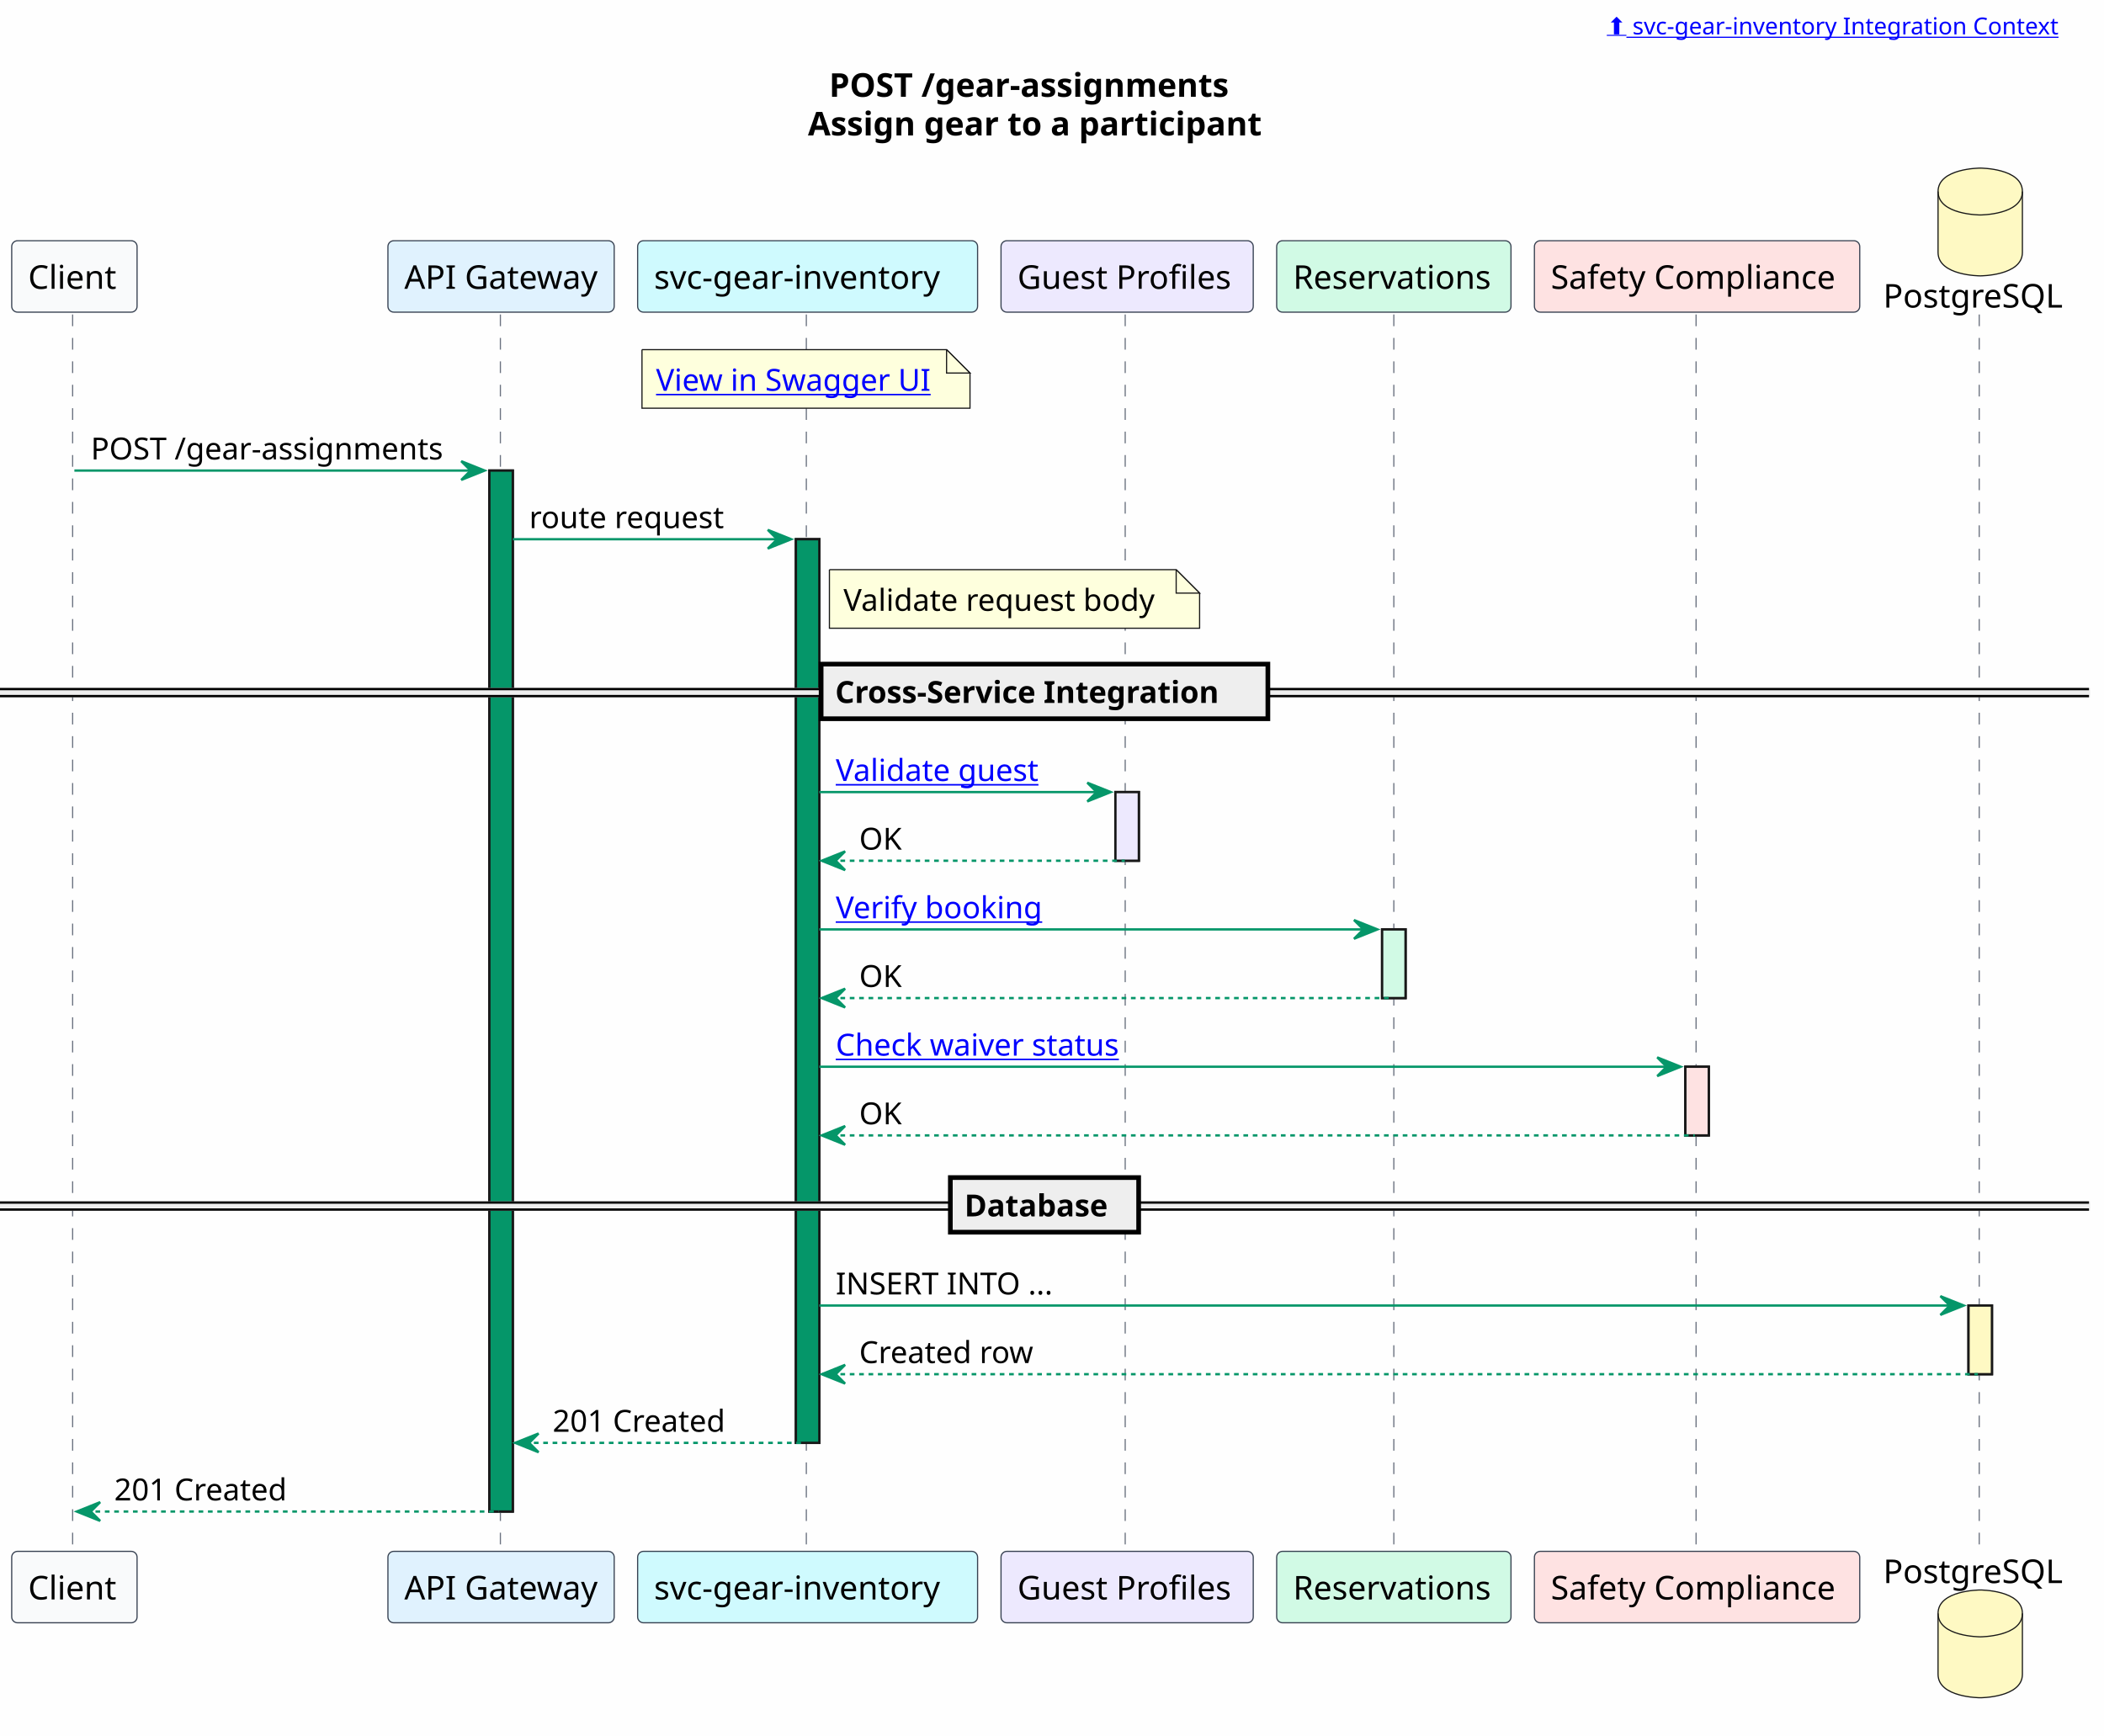
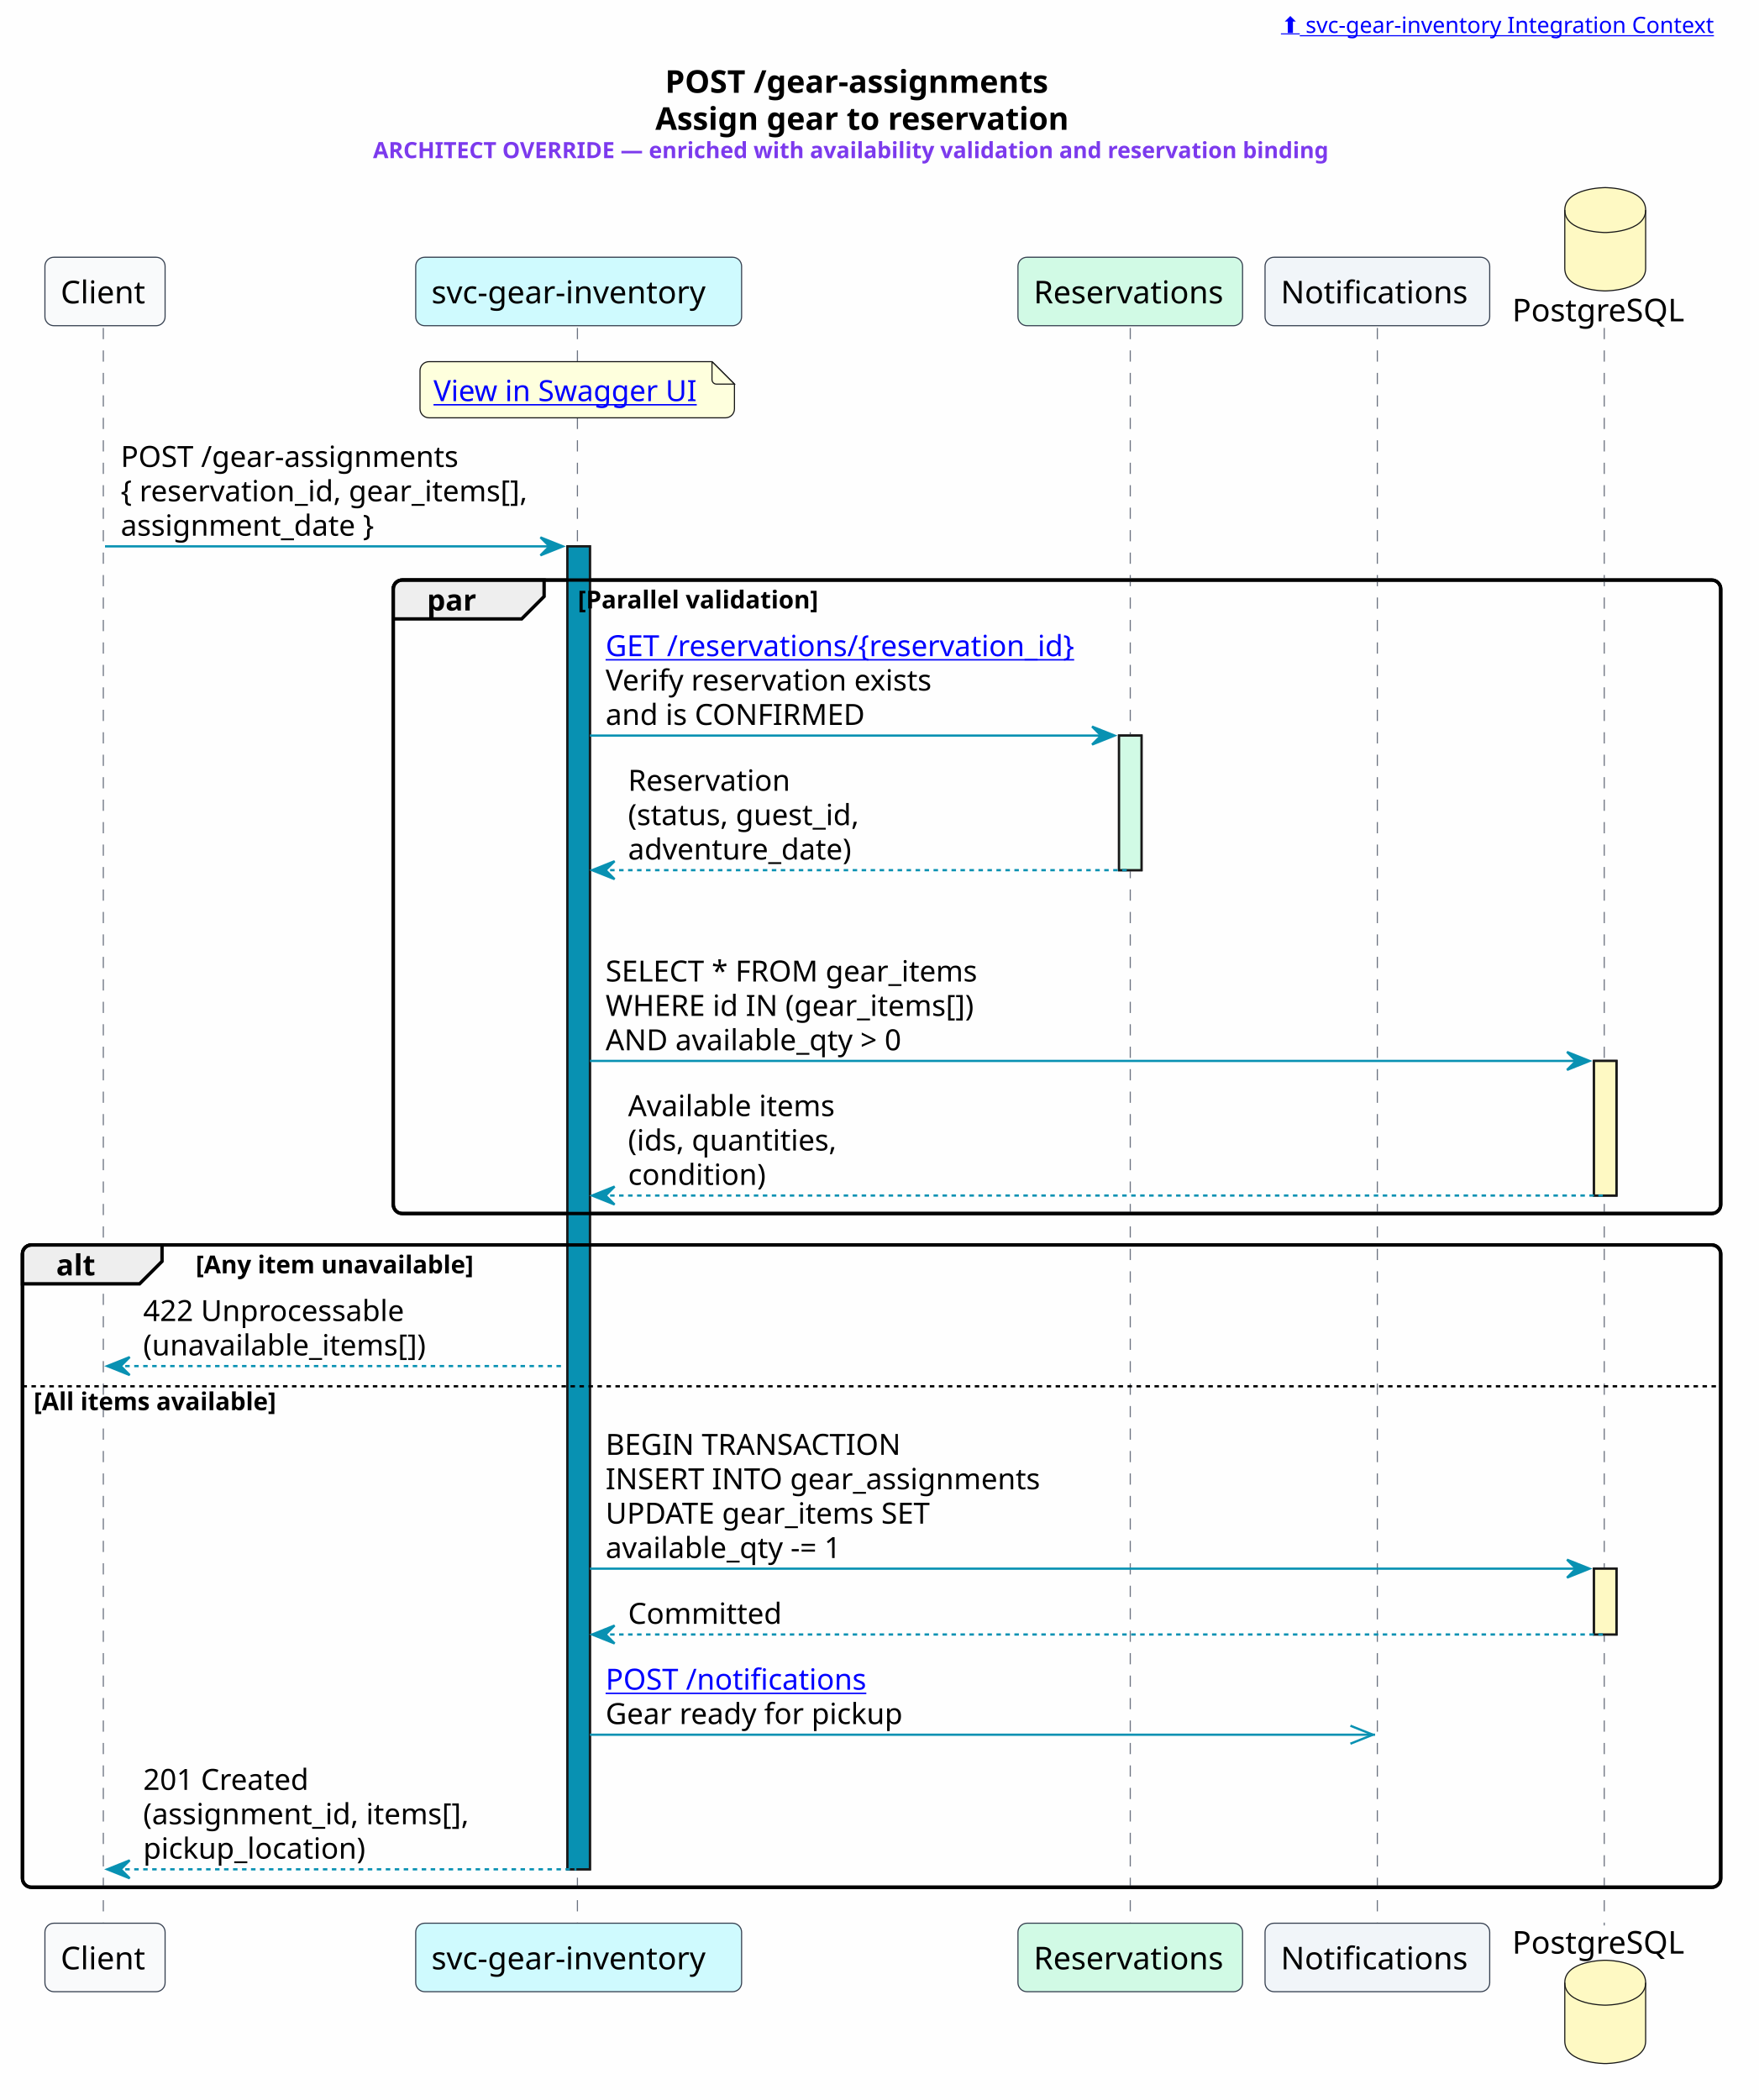
- <svg xmlns="http://www.w3.org/2000/svg" xmlns:xlink="http://www.w3.org/1999/xlink" contentStyleType="text/css" data-diagram-type="SEQUENCE" height="741px" preserveAspectRatio="none" style="width:898px;height:741px;background:#FEFEFE;" version="1.1" viewBox="0 0 898 741" width="898px" zoomAndPan="magnify">
+ <svg xmlns="http://www.w3.org/2000/svg" xmlns:xlink="http://www.w3.org/1999/xlink" contentStyleType="text/css" data-diagram-type="SEQUENCE" height="935px" preserveAspectRatio="none" style="width:783px;height:935px;background:#FEFEFE;" version="1.1" viewBox="0 0 783 935" width="783px" zoomAndPan="magnify">
  <defs />
  <g>
-     <rect fill="#FEFEFE" height="741" style="stroke:none;stroke-width:1;" width="898" x="0" y="0" />
-     <text fill="#000000" font-family="'Segoe UI'" font-size="14" font-weight="bold" lengthAdjust="spacing" textLength="182.882" x="353.858" y="41.312">POST /gear-assignments</text>
-     <text fill="#000000" font-family="'Segoe UI'" font-size="14" font-weight="bold" lengthAdjust="spacing" textLength="200.935" x="344.831" y="57.801">Assign gear to a participant</text>
-     <g>
-       <rect fill="#059669" height="444.348" style="stroke:#181818;stroke-width:1;" width="10" x="208.86" y="200.863" />
-     </g>
-     <g>
-       <rect fill="#059669" height="385.727" style="stroke:#181818;stroke-width:1;" width="10" x="339.695" y="230.174" />
-     </g>
-     <g>
-       <rect fill="#EDE9FE" height="29.311" style="stroke:#181818;stroke-width:1;" width="10" x="476.068" y="338.106" />
-     </g>
-     <g>
-       <rect fill="#D1FAE5" height="29.311" style="stroke:#181818;stroke-width:1;" width="10" x="589.895" y="396.727" />
-     </g>
-     <g>
-       <rect fill="#FEE2E2" height="29.311" style="stroke:#181818;stroke-width:1;" width="10" x="719.323" y="455.348" />
-     </g>
-     <g>
-       <rect fill="#FEF9C3" height="29.311" style="stroke:#181818;stroke-width:1;" width="10" x="840.173" y="557.279" />
-     </g>
+     <rect fill="#FEFEFE" height="935" style="stroke:none;stroke-width:1;" width="783" x="0" y="0" />
+     <text fill="#000000" font-family="'Segoe UI'" font-size="14" font-weight="bold" lengthAdjust="spacing" textLength="182.882" x="296.114" y="41.312">POST /gear-assignments</text>
+     <text fill="#000000" font-family="'Segoe UI'" font-size="14" font-weight="bold" lengthAdjust="spacing" textLength="191.564" x="291.773" y="57.801">Assign gear to reservation</text>
+     <text fill="#7C3AED" font-family="'Segoe UI'" font-size="10" font-weight="bold" lengthAdjust="spacing" textLength="442.983" x="166.063" y="70.422">ARCHITECT OVERRIDE — enriched with availability validation and reservation binding</text>
+     <g>
+       <rect fill="#0891B2" height="589.029" style="stroke:#181818;stroke-width:1;" width="10" x="252.634" y="243.262" />
+     </g>
+     <g>
+       <rect fill="#D1FAE5" height="59.932" style="stroke:#181818;stroke-width:1;" width="10" x="498.228" y="327.504" />
+     </g>
+     <g>
+       <rect fill="#FEF9C3" height="59.932" style="stroke:#181818;stroke-width:1;" width="10" x="709.685" y="472.367" />
+     </g>
+     <g>
+       <rect fill="#FEF9C3" height="29.311" style="stroke:#181818;stroke-width:1;" width="10" x="709.685" y="698.428" />
+     </g>
+     <rect fill="none" height="282.037" rx="4" ry="4" style="stroke:#000000;stroke-width:1.5;" width="591.023" x="175.087" y="258.262" />
+     <rect fill="none" height="285.992" rx="4" ry="4" style="stroke:#000000;stroke-width:1.5;" width="756.11" x="10" y="554.299" />
    <g class="participant-lifeline" data-entity-uid="part1" data-qualified-name="Client" id="part1-lifeline">
      <g>
-         <rect fill="#000000" fill-opacity="0" height="528.969" width="8" x="27.752" y="134.242" />
-         <line style="stroke:#6B7280;stroke-width:0.5;stroke-dasharray:5,5;" x1="31" x2="31" y1="134.242" y2="663.211" />
-       </g>
-     </g>
-     <g class="participant-lifeline" data-entity-uid="part2" data-qualified-name="GW" id="part2-lifeline">
-       <g>
-         <rect fill="#000000" fill-opacity="0" height="528.969" width="8" x="209.86" y="134.242" />
-         <line style="stroke:#6B7280;stroke-width:0.5;stroke-dasharray:5,5;" x1="213.571" x2="213.571" y1="134.242" y2="663.211" />
-       </g>
-     </g>
-     <g class="participant-lifeline" data-entity-uid="part3" data-qualified-name="Svc" id="part3-lifeline">
-       <g>
-         <rect fill="#000000" fill-opacity="0" height="528.969" width="8" x="340.695" y="134.242" />
-         <line style="stroke:#6B7280;stroke-width:0.5;stroke-dasharray:5,5;" x1="344.149" x2="344.149" y1="134.242" y2="663.211" />
-       </g>
-     </g>
-     <g class="participant-lifeline" data-entity-uid="part4" data-qualified-name="GP" id="part4-lifeline">
-       <g>
-         <rect fill="#000000" fill-opacity="0" height="528.969" width="8" x="477.068" y="134.242" />
-         <line style="stroke:#6B7280;stroke-width:0.5;stroke-dasharray:5,5;" x1="480.242" x2="480.242" y1="134.242" y2="663.211" />
-       </g>
-     </g>
-     <g class="participant-lifeline" data-entity-uid="part5" data-qualified-name="Res" id="part5-lifeline">
-       <g>
-         <rect fill="#000000" fill-opacity="0" height="528.969" width="8" x="590.895" y="134.242" />
-         <line style="stroke:#6B7280;stroke-width:0.5;stroke-dasharray:5,5;" x1="594.894" x2="594.894" y1="134.242" y2="663.211" />
-       </g>
-     </g>
-     <g class="participant-lifeline" data-entity-uid="part6" data-qualified-name="Safety" id="part6-lifeline">
-       <g>
-         <rect fill="#000000" fill-opacity="0" height="528.969" width="8" x="720.323" y="134.242" />
-         <line style="stroke:#6B7280;stroke-width:0.5;stroke-dasharray:5,5;" x1="723.897" x2="723.897" y1="134.242" y2="663.211" />
-       </g>
-     </g>
-     <g class="participant-lifeline" data-entity-uid="part7" data-qualified-name="DB" id="part7-lifeline">
-       <g>
-         <rect fill="#000000" fill-opacity="0" height="528.969" width="8" x="841.173" y="134.242" />
-         <line style="stroke:#6B7280;stroke-width:0.5;stroke-dasharray:5,5;" x1="844.749" x2="844.749" y1="134.242" y2="663.211" />
+         <rect fill="#000000" fill-opacity="0" height="711.271" width="8" x="42.752" y="146.019" />
+         <line style="stroke:#6B7280;stroke-width:0.5;stroke-dasharray:5,5;" x1="46" x2="46" y1="146.019" y2="857.291" />
+       </g>
+     </g>
+     <g class="participant-lifeline" data-entity-uid="part2" data-qualified-name="Svc" id="part2-lifeline">
+       <g>
+         <rect fill="#000000" fill-opacity="0" height="711.271" width="8" x="253.634" y="146.019" />
+         <line style="stroke:#6B7280;stroke-width:0.5;stroke-dasharray:5,5;" x1="257.087" x2="257.087" y1="146.019" y2="857.291" />
+       </g>
+     </g>
+     <g class="participant-lifeline" data-entity-uid="part3" data-qualified-name="Res" id="part3-lifeline">
+       <g>
+         <rect fill="#000000" fill-opacity="0" height="711.271" width="8" x="499.228" y="146.019" />
+         <line style="stroke:#6B7280;stroke-width:0.5;stroke-dasharray:5,5;" x1="503.227" x2="503.227" y1="146.019" y2="857.291" />
+       </g>
+     </g>
+     <g class="participant-lifeline" data-entity-uid="part4" data-qualified-name="Ntfy" id="part4-lifeline">
+       <g>
+         <rect fill="#000000" fill-opacity="0" height="711.271" width="8" x="609.245" y="146.019" />
+         <line style="stroke:#6B7280;stroke-width:0.5;stroke-dasharray:5,5;" x1="613.23" x2="613.23" y1="146.019" y2="857.291" />
+       </g>
+     </g>
+     <g class="participant-lifeline" data-entity-uid="part5" data-qualified-name="DB" id="part5-lifeline">
+       <g>
+         <rect fill="#000000" fill-opacity="0" height="711.271" width="8" x="710.685" y="146.019" />
+         <line style="stroke:#6B7280;stroke-width:0.5;stroke-dasharray:5,5;" x1="714.26" x2="714.26" y1="146.019" y2="857.291" />
      </g>
    </g>
    <g class="participant participant-head" data-entity-uid="part1" data-qualified-name="Client" id="part1-head">
      <a href="/applications/" target="_top" title="/applications/" xlink:actuate="onRequest" xlink:href="/applications/" xlink:show="new" xlink:title="/applications/" xlink:type="simple">
-         <rect fill="#F9FAFB" height="30.488" rx="2.5" ry="2.5" style="stroke:#374151;stroke-width:0.5;" width="53.505" x="5" y="102.754" />
-         <text fill="#000000" font-family="'Segoe UI'" font-size="14" lengthAdjust="spacing" textLength="39.505" x="12" y="123.289">Client</text>
+         <rect fill="#F9FAFB" height="30.488" rx="4" ry="4" style="stroke:#374151;stroke-width:0.5;" width="53.505" x="20" y="114.531" />
+         <text fill="#000000" font-family="'Segoe UI'" font-size="14" lengthAdjust="spacing" textLength="39.505" x="27" y="135.066">Client</text>
      </a>
    </g>
    <g class="participant participant-tail" data-entity-uid="part1" data-qualified-name="Client" id="part1-tail">
      <a href="/applications/" target="_top" title="/applications/" xlink:actuate="onRequest" xlink:href="/applications/" xlink:show="new" xlink:title="/applications/" xlink:type="simple">
-         <rect fill="#F9FAFB" height="30.488" rx="2.5" ry="2.5" style="stroke:#374151;stroke-width:0.5;" width="53.505" x="5" y="662.211" />
-         <text fill="#000000" font-family="'Segoe UI'" font-size="14" lengthAdjust="spacing" textLength="39.505" x="12" y="682.746">Client</text>
-       </a>
-     </g>
-     <g class="participant participant-head" data-entity-uid="part2" data-qualified-name="GW" id="part2-head">
-       <a href="/actors/#api-gateway" target="_top" title="/actors/#api-gateway" xlink:actuate="onRequest" xlink:href="/actors/#api-gateway" xlink:show="new" xlink:title="/actors/#api-gateway" xlink:type="simple">
-         <rect fill="#E0F2FE" height="30.488" rx="2.5" ry="2.5" style="stroke:#374151;stroke-width:0.5;" width="96.578" x="165.571" y="102.754" />
-         <text fill="#000000" font-family="'Segoe UI'" font-size="14" lengthAdjust="spacing" textLength="82.578" x="172.571" y="123.289">API Gateway</text>
-       </a>
-     </g>
-     <g class="participant participant-tail" data-entity-uid="part2" data-qualified-name="GW" id="part2-tail">
-       <a href="/actors/#api-gateway" target="_top" title="/actors/#api-gateway" xlink:actuate="onRequest" xlink:href="/actors/#api-gateway" xlink:show="new" xlink:title="/actors/#api-gateway" xlink:type="simple">
-         <rect fill="#E0F2FE" height="30.488" rx="2.5" ry="2.5" style="stroke:#374151;stroke-width:0.5;" width="96.578" x="165.571" y="662.211" />
-         <text fill="#000000" font-family="'Segoe UI'" font-size="14" lengthAdjust="spacing" textLength="82.578" x="172.571" y="682.746">API Gateway</text>
-       </a>
-     </g>
-     <g class="participant participant-head" data-entity-uid="part3" data-qualified-name="Svc" id="part3-head">
+         <rect fill="#F9FAFB" height="30.488" rx="4" ry="4" style="stroke:#374151;stroke-width:0.5;" width="53.505" x="20" y="856.291" />
+         <text fill="#000000" font-family="'Segoe UI'" font-size="14" lengthAdjust="spacing" textLength="39.505" x="27" y="876.826">Client</text>
+       </a>
+     </g>
+     <g class="participant participant-head" data-entity-uid="part2" data-qualified-name="Svc" id="part2-head">
      <a href="/microservices/svc-gear-inventory/" target="_top" title="/microservices/svc-gear-inventory/" xlink:actuate="onRequest" xlink:href="/microservices/svc-gear-inventory/" xlink:show="new" xlink:title="/microservices/svc-gear-inventory/" xlink:type="simple">
-         <rect fill="#CFFAFE" height="30.488" rx="2.5" ry="2.5" style="stroke:#374151;stroke-width:0.5;" width="145.093" x="272.149" y="102.754" />
-         <text fill="#000000" font-family="'Segoe UI'" font-size="14" lengthAdjust="spacing" textLength="131.093" x="279.149" y="123.289">svc-gear-inventory</text>
-       </a>
-     </g>
-     <g class="participant participant-tail" data-entity-uid="part3" data-qualified-name="Svc" id="part3-tail">
+         <rect fill="#CFFAFE" height="30.488" rx="4" ry="4" style="stroke:#374151;stroke-width:0.5;" width="145.093" x="185.087" y="114.531" />
+         <text fill="#000000" font-family="'Segoe UI'" font-size="14" lengthAdjust="spacing" textLength="131.093" x="192.087" y="135.066">svc-gear-inventory</text>
+       </a>
+     </g>
+     <g class="participant participant-tail" data-entity-uid="part2" data-qualified-name="Svc" id="part2-tail">
      <a href="/microservices/svc-gear-inventory/" target="_top" title="/microservices/svc-gear-inventory/" xlink:actuate="onRequest" xlink:href="/microservices/svc-gear-inventory/" xlink:show="new" xlink:title="/microservices/svc-gear-inventory/" xlink:type="simple">
-         <rect fill="#CFFAFE" height="30.488" rx="2.5" ry="2.5" style="stroke:#374151;stroke-width:0.5;" width="145.093" x="272.149" y="662.211" />
-         <text fill="#000000" font-family="'Segoe UI'" font-size="14" lengthAdjust="spacing" textLength="131.093" x="279.149" y="682.746">svc-gear-inventory</text>
-       </a>
-     </g>
-     <g class="participant participant-head" data-entity-uid="part4" data-qualified-name="GP" id="part4-head">
-       <a href="/microservices/svc-guest-profiles/" target="_top" title="/microservices/svc-guest-profiles/" xlink:actuate="onRequest" xlink:href="/microservices/svc-guest-profiles/" xlink:show="new" xlink:title="/microservices/svc-guest-profiles/" xlink:type="simple">
-         <rect fill="#EDE9FE" height="30.488" rx="2.5" ry="2.5" style="stroke:#374151;stroke-width:0.5;" width="107.652" x="427.242" y="102.754" />
-         <text fill="#000000" font-family="'Segoe UI'" font-size="14" lengthAdjust="spacing" textLength="93.652" x="434.242" y="123.289">Guest Profiles</text>
-       </a>
-     </g>
-     <g class="participant participant-tail" data-entity-uid="part4" data-qualified-name="GP" id="part4-tail">
-       <a href="/microservices/svc-guest-profiles/" target="_top" title="/microservices/svc-guest-profiles/" xlink:actuate="onRequest" xlink:href="/microservices/svc-guest-profiles/" xlink:show="new" xlink:title="/microservices/svc-guest-profiles/" xlink:type="simple">
-         <rect fill="#EDE9FE" height="30.488" rx="2.5" ry="2.5" style="stroke:#374151;stroke-width:0.5;" width="107.652" x="427.242" y="662.211" />
-         <text fill="#000000" font-family="'Segoe UI'" font-size="14" lengthAdjust="spacing" textLength="93.652" x="434.242" y="682.746">Guest Profiles</text>
-       </a>
-     </g>
-     <g class="participant participant-head" data-entity-uid="part5" data-qualified-name="Res" id="part5-head">
+         <rect fill="#CFFAFE" height="30.488" rx="4" ry="4" style="stroke:#374151;stroke-width:0.5;" width="145.093" x="185.087" y="856.291" />
+         <text fill="#000000" font-family="'Segoe UI'" font-size="14" lengthAdjust="spacing" textLength="131.093" x="192.087" y="876.826">svc-gear-inventory</text>
+       </a>
+     </g>
+     <g class="participant participant-head" data-entity-uid="part3" data-qualified-name="Res" id="part3-head">
      <a href="/microservices/svc-reservations/" target="_top" title="/microservices/svc-reservations/" xlink:actuate="onRequest" xlink:href="/microservices/svc-reservations/" xlink:show="new" xlink:title="/microservices/svc-reservations/" xlink:type="simple">
-         <rect fill="#D1FAE5" height="30.488" rx="2.5" ry="2.5" style="stroke:#374151;stroke-width:0.5;" width="100.003" x="544.894" y="102.754" />
-         <text fill="#000000" font-family="'Segoe UI'" font-size="14" lengthAdjust="spacing" textLength="86.003" x="551.894" y="123.289">Reservations</text>
-       </a>
-     </g>
-     <g class="participant participant-tail" data-entity-uid="part5" data-qualified-name="Res" id="part5-tail">
+         <rect fill="#D1FAE5" height="30.488" rx="4" ry="4" style="stroke:#374151;stroke-width:0.5;" width="100.003" x="453.227" y="114.531" />
+         <text fill="#000000" font-family="'Segoe UI'" font-size="14" lengthAdjust="spacing" textLength="86.003" x="460.227" y="135.066">Reservations</text>
+       </a>
+     </g>
+     <g class="participant participant-tail" data-entity-uid="part3" data-qualified-name="Res" id="part3-tail">
      <a href="/microservices/svc-reservations/" target="_top" title="/microservices/svc-reservations/" xlink:actuate="onRequest" xlink:href="/microservices/svc-reservations/" xlink:show="new" xlink:title="/microservices/svc-reservations/" xlink:type="simple">
-         <rect fill="#D1FAE5" height="30.488" rx="2.5" ry="2.5" style="stroke:#374151;stroke-width:0.5;" width="100.003" x="544.894" y="662.211" />
-         <text fill="#000000" font-family="'Segoe UI'" font-size="14" lengthAdjust="spacing" textLength="86.003" x="551.894" y="682.746">Reservations</text>
-       </a>
-     </g>
-     <g class="participant participant-head" data-entity-uid="part6" data-qualified-name="Safety" id="part6-head">
-       <a href="/microservices/svc-safety-compliance/" target="_top" title="/microservices/svc-safety-compliance/" xlink:actuate="onRequest" xlink:href="/microservices/svc-safety-compliance/" xlink:show="new" xlink:title="/microservices/svc-safety-compliance/" xlink:type="simple">
-         <rect fill="#FEE2E2" height="30.488" rx="2.5" ry="2.5" style="stroke:#374151;stroke-width:0.5;" width="138.852" x="654.897" y="102.754" />
-         <text fill="#000000" font-family="'Segoe UI'" font-size="14" lengthAdjust="spacing" textLength="124.852" x="661.897" y="123.289">Safety Compliance</text>
-       </a>
-     </g>
-     <g class="participant participant-tail" data-entity-uid="part6" data-qualified-name="Safety" id="part6-tail">
-       <a href="/microservices/svc-safety-compliance/" target="_top" title="/microservices/svc-safety-compliance/" xlink:actuate="onRequest" xlink:href="/microservices/svc-safety-compliance/" xlink:show="new" xlink:title="/microservices/svc-safety-compliance/" xlink:type="simple">
-         <rect fill="#FEE2E2" height="30.488" rx="2.5" ry="2.5" style="stroke:#374151;stroke-width:0.5;" width="138.852" x="654.897" y="662.211" />
-         <text fill="#000000" font-family="'Segoe UI'" font-size="14" lengthAdjust="spacing" textLength="124.852" x="661.897" y="682.746">Safety Compliance</text>
-       </a>
-     </g>
-     <g class="participant participant-head" data-entity-uid="part7" data-qualified-name="DB" id="part7-head">
+         <rect fill="#D1FAE5" height="30.488" rx="4" ry="4" style="stroke:#374151;stroke-width:0.5;" width="100.003" x="453.227" y="856.291" />
+         <text fill="#000000" font-family="'Segoe UI'" font-size="14" lengthAdjust="spacing" textLength="86.003" x="460.227" y="876.826">Reservations</text>
+       </a>
+     </g>
+     <g class="participant participant-head" data-entity-uid="part4" data-qualified-name="Ntfy" id="part4-head">
+       <a href="/microservices/svc-notifications/" target="_top" title="/microservices/svc-notifications/" xlink:actuate="onRequest" xlink:href="/microservices/svc-notifications/" xlink:show="new" xlink:title="/microservices/svc-notifications/" xlink:type="simple">
+         <rect fill="#F1F5F9" height="30.488" rx="4" ry="4" style="stroke:#374151;stroke-width:0.5;" width="100.03" x="563.23" y="114.531" />
+         <text fill="#000000" font-family="'Segoe UI'" font-size="14" lengthAdjust="spacing" textLength="86.03" x="570.23" y="135.066">Notifications</text>
+       </a>
+     </g>
+     <g class="participant participant-tail" data-entity-uid="part4" data-qualified-name="Ntfy" id="part4-tail">
+       <a href="/microservices/svc-notifications/" target="_top" title="/microservices/svc-notifications/" xlink:actuate="onRequest" xlink:href="/microservices/svc-notifications/" xlink:show="new" xlink:title="/microservices/svc-notifications/" xlink:type="simple">
+         <rect fill="#F1F5F9" height="30.488" rx="4" ry="4" style="stroke:#374151;stroke-width:0.5;" width="100.03" x="563.23" y="856.291" />
+         <text fill="#000000" font-family="'Segoe UI'" font-size="14" lengthAdjust="spacing" textLength="86.03" x="570.23" y="876.826">Notifications</text>
+       </a>
+     </g>
+     <g class="participant participant-head" data-entity-uid="part5" data-qualified-name="DB" id="part5-head">
      <a href="/microservices/svc-gear-inventory/#data-store" target="_top" title="/microservices/svc-gear-inventory/#data-store" xlink:actuate="onRequest" xlink:href="/microservices/svc-gear-inventory/#data-store" xlink:show="new" xlink:title="/microservices/svc-gear-inventory/#data-store" xlink:type="simple">
-         <text fill="#000000" font-family="'Segoe UI'" font-size="14" lengthAdjust="spacing" textLength="76.85" x="803.749" y="131.289">PostgreSQL</text>
-         <path d="M827.173,81.754 C827.173,71.754 845.173,71.754 845.173,71.754 C845.173,71.754 863.173,71.754 863.173,81.754 L863.173,107.754 C863.173,117.754 845.173,117.754 845.173,117.754 C845.173,117.754 827.173,117.754 827.173,107.754 L827.173,81.754" fill="#FEF9C3" style="stroke:#181818;stroke-width:0.5;" />
-         <path d="M827.173,81.754 C827.173,91.754 845.173,91.754 845.173,91.754 C845.173,91.754 863.173,91.754 863.173,81.754" fill="none" style="stroke:#181818;stroke-width:0.5;" />
-       </a>
-     </g>
-     <g class="participant participant-tail" data-entity-uid="part7" data-qualified-name="DB" id="part7-tail">
+         <text fill="#000000" font-family="'Segoe UI'" font-size="14" lengthAdjust="spacing" textLength="76.85" x="673.26" y="143.066">PostgreSQL</text>
+         <path d="M696.685,93.531 C696.685,83.531 714.685,83.531 714.685,83.531 C714.685,83.531 732.685,83.531 732.685,93.531 L732.685,119.531 C732.685,129.531 714.685,129.531 714.685,129.531 C714.685,129.531 696.685,129.531 696.685,119.531 L696.685,93.531" fill="#FEF9C3" style="stroke:#181818;stroke-width:0.5;" />
+         <path d="M696.685,93.531 C696.685,103.531 714.685,103.531 714.685,103.531 C714.685,103.531 732.685,103.531 732.685,93.531" fill="none" style="stroke:#181818;stroke-width:0.5;" />
+       </a>
+     </g>
+     <g class="participant participant-tail" data-entity-uid="part5" data-qualified-name="DB" id="part5-tail">
      <a href="/microservices/svc-gear-inventory/#data-store" target="_top" title="/microservices/svc-gear-inventory/#data-store" xlink:actuate="onRequest" xlink:href="/microservices/svc-gear-inventory/#data-store" xlink:show="new" xlink:title="/microservices/svc-gear-inventory/#data-store" xlink:type="simple">
-         <text fill="#000000" font-family="'Segoe UI'" font-size="14" lengthAdjust="spacing" textLength="76.85" x="803.749" y="675.746">PostgreSQL</text>
-         <path d="M827.173,688.699 C827.173,678.699 845.173,678.699 845.173,678.699 C845.173,678.699 863.173,678.699 863.173,688.699 L863.173,714.699 C863.173,724.699 845.173,724.699 845.173,724.699 C845.173,724.699 827.173,724.699 827.173,714.699 L827.173,688.699" fill="#FEF9C3" style="stroke:#181818;stroke-width:0.5;" />
-         <path d="M827.173,688.699 C827.173,698.699 845.173,698.699 845.173,698.699 C845.173,698.699 863.173,698.699 863.173,688.699" fill="none" style="stroke:#181818;stroke-width:0.5;" />
-       </a>
-     </g>
-     <g>
-       <rect fill="#059669" height="444.348" style="stroke:#181818;stroke-width:1;" width="10" x="208.86" y="200.863" />
-     </g>
-     <g>
-       <rect fill="#059669" height="385.727" style="stroke:#181818;stroke-width:1;" width="10" x="339.695" y="230.174" />
-     </g>
-     <g>
-       <rect fill="#EDE9FE" height="29.311" style="stroke:#181818;stroke-width:1;" width="10" x="476.068" y="338.106" />
-     </g>
-     <g>
-       <rect fill="#D1FAE5" height="29.311" style="stroke:#181818;stroke-width:1;" width="10" x="589.895" y="396.727" />
-     </g>
-     <g>
-       <rect fill="#FEE2E2" height="29.311" style="stroke:#181818;stroke-width:1;" width="10" x="719.323" y="455.348" />
-     </g>
-     <g>
-       <rect fill="#FEF9C3" height="29.311" style="stroke:#181818;stroke-width:1;" width="10" x="840.173" y="557.279" />
-     </g>
-     <path d="M274,149.242 L274,174.242 L414,174.242 L414,159.242 L404,149.242 L274,149.242" fill="#FEFFDD" style="stroke:#181818;stroke-width:0.5;" />
-     <path d="M404,149.242 L404,159.242 L414,159.242 L404,149.242" fill="#FEFFDD" style="stroke:#181818;stroke-width:0.5;" />
-     <a href="/services/api/svc-gear-inventory.html#/Gear%20Assignments/createGearAssignment" target="_top" title="/services/api/svc-gear-inventory.html#/Gear%20Assignments/createGearAssignment" xlink:actuate="onRequest" xlink:href="/services/api/svc-gear-inventory.html#/Gear%20Assignments/createGearAssignment" xlink:show="new" xlink:title="/services/api/svc-gear-inventory.html#/Gear%20Assignments/createGearAssignment" xlink:type="simple">
-       <text fill="#0000FF" font-family="'Segoe UI'" font-size="13" lengthAdjust="spacing" text-decoration="underline" textLength="119.406" x="280" y="166.81">View in Swagger UI</text>
+         <text fill="#000000" font-family="'Segoe UI'" font-size="14" lengthAdjust="spacing" textLength="76.85" x="673.26" y="869.826">PostgreSQL</text>
+         <path d="M696.685,882.779 C696.685,872.779 714.685,872.779 714.685,872.779 C714.685,872.779 732.685,872.779 732.685,882.779 L732.685,908.779 C732.685,918.779 714.685,918.779 714.685,918.779 C714.685,918.779 696.685,918.779 696.685,908.779 L696.685,882.779" fill="#FEF9C3" style="stroke:#181818;stroke-width:0.5;" />
+         <path d="M696.685,882.779 C696.685,892.779 714.685,892.779 714.685,892.779 C714.685,892.779 732.685,892.779 732.685,882.779" fill="none" style="stroke:#181818;stroke-width:0.5;" />
+       </a>
+     </g>
+     <g>
+       <rect fill="#0891B2" height="589.029" style="stroke:#181818;stroke-width:1;" width="10" x="252.634" y="243.262" />
+     </g>
+     <g>
+       <rect fill="#D1FAE5" height="59.932" style="stroke:#181818;stroke-width:1;" width="10" x="498.228" y="327.504" />
+     </g>
+     <g>
+       <rect fill="#FEF9C3" height="59.932" style="stroke:#181818;stroke-width:1;" width="10" x="709.685" y="472.367" />
+     </g>
+     <g>
+       <rect fill="#FEF9C3" height="29.311" style="stroke:#181818;stroke-width:1;" width="10" x="709.685" y="698.428" />
+     </g>
+     <path d="M187,165.019 L187,182.019 A4,4 0 0 0 191,186.019 L323,186.019 A4,4 0 0 0 327,182.019 L327,171.019 L317,161.019 L191,161.019 A4,4 0 0 0 187,165.019" fill="#FEFFDD" style="stroke:#181818;stroke-width:0.5;" />
+     <path d="M317,161.019 L317,169.019 A2,2 0 0 0 319,171.019 L327,171.019 L317,161.019" fill="#FEFFDD" style="stroke:#181818;stroke-width:0.5;" />
+     <a href="/services/api/svc-gear-inventory.html" target="_top" title="/services/api/svc-gear-inventory.html" xlink:actuate="onRequest" xlink:href="/services/api/svc-gear-inventory.html" xlink:show="new" xlink:title="/services/api/svc-gear-inventory.html" xlink:type="simple">
+       <text fill="#0000FF" font-family="'Segoe UI'" font-size="13" lengthAdjust="spacing" text-decoration="underline" textLength="119.406" x="193" y="178.588">View in Swagger UI</text>
    </a>
    <g class="message" data-entity-1="part1" data-entity-2="part2" id="msg1">
-       <polygon fill="#059669" points="196.86,196.863,206.86,200.863,196.86,204.863,200.86,200.863" style="stroke:#059669;stroke-width:1;" />
-       <line style="stroke:#059669;stroke-width:1;" x1="31.752" x2="202.86" y1="200.863" y2="200.863" />
-       <text fill="#000000" font-family="'Segoe UI'" font-size="13" lengthAdjust="spacing" textLength="158.107" x="38.752" y="196.121">POST /gear-assignments</text>
-     </g>
+       <polygon fill="#0891B2" points="240.634,239.262,250.634,243.262,240.634,247.262,244.634,243.262" style="stroke:#0891B2;stroke-width:1;" />
+       <line style="stroke:#0891B2;stroke-width:1;" x1="46.752" x2="246.634" y1="243.262" y2="243.262" />
+       <text fill="#000000" font-family="'Segoe UI'" font-size="13" lengthAdjust="spacing" textLength="158.107" x="53.752" y="207.898">POST /gear-assignments</text>
+       <text fill="#000000" font-family="'Segoe UI'" font-size="13" lengthAdjust="spacing" textLength="186.881" x="53.752" y="223.209">{ reservation_id, gear_items[],</text>
+       <text fill="#000000" font-family="'Segoe UI'" font-size="13" lengthAdjust="spacing" textLength="114.981" x="53.752" y="238.519">assignment_date }</text>
+     </g>
+     <path d="M179.087,258.262 L242.253,258.262 L242.253,265.572 L232.253,275.572 L175.087,275.572 L175.087,262.262 A4,4 0 0 1 179.087,258.262" fill="#EEEEEE" style="stroke:#000000;stroke-width:1.5;" />
+     <rect fill="none" height="282.037" rx="4" ry="4" style="stroke:#000000;stroke-width:1.5;" width="591.023" x="175.087" y="258.262" />
+     <text fill="#000000" font-family="'Segoe UI'" font-size="13" font-weight="bold" lengthAdjust="spacing" textLength="22.166" x="190.087" y="271.83">par</text>
+     <text fill="#000000" font-family="'Segoe UI'" font-size="11" font-weight="bold" lengthAdjust="spacing" textLength="109.823" x="257.253" y="270.897">[Parallel validation]</text>
    <g class="message" data-entity-1="part2" data-entity-2="part3" id="msg2">
-       <polygon fill="#059669" points="327.695,226.174,337.695,230.174,327.695,234.174,331.695,230.174" style="stroke:#059669;stroke-width:1;" />
-       <line style="stroke:#059669;stroke-width:1;" x1="218.86" x2="333.695" y1="230.174" y2="230.174" />
-       <text fill="#000000" font-family="'Segoe UI'" font-size="13" lengthAdjust="spacing" textLength="85.135" x="225.86" y="225.432">route request</text>
-     </g>
-     <path d="M354,243.174 L354,268.174 L512,268.174 L512,253.174 L502,243.174 L354,243.174" fill="#FEFFDD" style="stroke:#181818;stroke-width:0.5;" />
-     <path d="M502,243.174 L502,253.174 L512,253.174 L502,243.174" fill="#FEFFDD" style="stroke:#181818;stroke-width:0.5;" />
-     <text fill="#000000" font-family="'Segoe UI'" font-size="13" lengthAdjust="spacing" textLength="137.573" x="360" y="260.742">Validate request body</text>
-     <rect fill="#EEEEEE" height="3" style="stroke:#EEEEEE;stroke-width:1;" width="891.598" x="0" y="294.14" />
-     <line style="stroke:#000000;stroke-width:1;" x1="0" x2="891.598" y1="294.14" y2="294.14" />
-     <line style="stroke:#000000;stroke-width:1;" x1="0" x2="891.598" y1="297.14" y2="297.14" />
-     <rect fill="#EEEEEE" height="23.311" style="stroke:#000000;stroke-width:2;" width="190.674" x="350.462" y="283.484" />
-     <text fill="#000000" font-family="'Segoe UI'" font-size="13" font-weight="bold" lengthAdjust="spacing" textLength="172.39" x="356.462" y="300.053">Cross-Service Integration</text>
-     <g class="message" data-entity-1="part3" data-entity-2="part4" id="msg3">
-       <polygon fill="#059669" points="464.068,334.106,474.068,338.106,464.068,342.106,468.068,338.106" style="stroke:#059669;stroke-width:1;" />
-       <line style="stroke:#059669;stroke-width:1;" x1="349.695" x2="470.068" y1="338.106" y2="338.106" />
-       <a href="/microservices/svc-guest-profiles/#get-guestsguest_id-get-guest-profile" target="_top" title="/microservices/svc-guest-profiles/#get-guestsguest_id-get-guest-profile" xlink:actuate="onRequest" xlink:href="/microservices/svc-guest-profiles/#get-guestsguest_id-get-guest-profile" xlink:show="new" xlink:title="/microservices/svc-guest-profiles/#get-guestsguest_id-get-guest-profile" xlink:type="simple">
-         <text fill="#0000FF" font-family="'Segoe UI'" font-size="13" lengthAdjust="spacing" text-decoration="underline" textLength="89.68" x="356.695" y="333.363">Validate guest</text>
-       </a>
-     </g>
-     <g class="message" data-entity-1="part4" data-entity-2="part3" id="msg4">
-       <polygon fill="#059669" points="360.695,363.416,350.695,367.416,360.695,371.416,356.695,367.416" style="stroke:#059669;stroke-width:1;" />
-       <line style="stroke:#059669;stroke-width:1;stroke-dasharray:2,2;" x1="354.695" x2="480.068" y1="367.416" y2="367.416" />
-       <text fill="#000000" font-family="'Segoe UI'" font-size="13" lengthAdjust="spacing" textLength="18.586" x="366.695" y="362.674">OK</text>
-     </g>
-     <g class="message" data-entity-1="part3" data-entity-2="part5" id="msg5">
-       <polygon fill="#059669" points="577.895,392.727,587.895,396.727,577.895,400.727,581.895,396.727" style="stroke:#059669;stroke-width:1;" />
-       <line style="stroke:#059669;stroke-width:1;" x1="349.695" x2="583.895" y1="396.727" y2="396.727" />
+       <polygon fill="#0891B2" points="486.228,323.504,496.228,327.504,486.228,331.504,490.228,327.504" style="stroke:#0891B2;stroke-width:1;" />
+       <line style="stroke:#0891B2;stroke-width:1;" x1="262.634" x2="492.228" y1="327.504" y2="327.504" />
      <a href="/microservices/svc-reservations/#get-reservationsreservation_id-get-reservation-details" target="_top" title="/microservices/svc-reservations/#get-reservationsreservation_id-get-reservation-details" xlink:actuate="onRequest" xlink:href="/microservices/svc-reservations/#get-reservationsreservation_id-get-reservation-details" xlink:show="new" xlink:title="/microservices/svc-reservations/#get-reservationsreservation_id-get-reservation-details" xlink:type="simple">
-         <text fill="#0000FF" font-family="'Segoe UI'" font-size="13" lengthAdjust="spacing" text-decoration="underline" textLength="92.187" x="356.695" y="391.984">Verify booking</text>
-       </a>
-     </g>
-     <g class="message" data-entity-1="part5" data-entity-2="part3" id="msg6">
-       <polygon fill="#059669" points="360.695,422.037,350.695,426.037,360.695,430.037,356.695,426.037" style="stroke:#059669;stroke-width:1;" />
-       <line style="stroke:#059669;stroke-width:1;stroke-dasharray:2,2;" x1="354.695" x2="593.895" y1="426.037" y2="426.037" />
-       <text fill="#000000" font-family="'Segoe UI'" font-size="13" lengthAdjust="spacing" textLength="18.586" x="366.695" y="421.295">OK</text>
-     </g>
-     <g class="message" data-entity-1="part3" data-entity-2="part6" id="msg7">
-       <polygon fill="#059669" points="707.323,451.348,717.323,455.348,707.323,459.348,711.323,455.348" style="stroke:#059669;stroke-width:1;" />
-       <line style="stroke:#059669;stroke-width:1;" x1="349.695" x2="713.323" y1="455.348" y2="455.348" />
-       <a href="/microservices/svc-safety-compliance/#get-waivers-list-waivers-by-guest" target="_top" title="/microservices/svc-safety-compliance/#get-waivers-list-waivers-by-guest" xlink:actuate="onRequest" xlink:href="/microservices/svc-safety-compliance/#get-waivers-list-waivers-by-guest" xlink:show="new" xlink:title="/microservices/svc-safety-compliance/#get-waivers-list-waivers-by-guest" xlink:type="simple">
-         <text fill="#0000FF" font-family="'Segoe UI'" font-size="13" lengthAdjust="spacing" text-decoration="underline" textLength="125.258" x="356.695" y="450.606">Check waiver status</text>
-       </a>
-     </g>
-     <g class="message" data-entity-1="part6" data-entity-2="part3" id="msg8">
-       <polygon fill="#059669" points="360.695,480.658,350.695,484.658,360.695,488.658,356.695,484.658" style="stroke:#059669;stroke-width:1;" />
-       <line style="stroke:#059669;stroke-width:1;stroke-dasharray:2,2;" x1="354.695" x2="723.323" y1="484.658" y2="484.658" />
-       <text fill="#000000" font-family="'Segoe UI'" font-size="13" lengthAdjust="spacing" textLength="18.586" x="366.695" y="479.916">OK</text>
-     </g>
-     <rect fill="#EEEEEE" height="3" style="stroke:#EEEEEE;stroke-width:1;" width="891.598" x="0" y="513.313" />
-     <line style="stroke:#000000;stroke-width:1;" x1="0" x2="891.598" y1="513.313" y2="513.313" />
-     <line style="stroke:#000000;stroke-width:1;" x1="0" x2="891.598" y1="516.313" y2="516.313" />
-     <rect fill="#EEEEEE" height="23.311" style="stroke:#000000;stroke-width:2;" width="80.371" x="405.613" y="502.658" />
-     <text fill="#000000" font-family="'Segoe UI'" font-size="13" font-weight="bold" lengthAdjust="spacing" textLength="62.086" x="411.613" y="519.227">Database</text>
-     <g class="message" data-entity-1="part3" data-entity-2="part7" id="msg9">
-       <polygon fill="#059669" points="828.173,553.279,838.173,557.279,828.173,561.279,832.173,557.279" style="stroke:#059669;stroke-width:1;" />
-       <line style="stroke:#059669;stroke-width:1;" x1="349.695" x2="834.173" y1="557.279" y2="557.279" />
-       <text fill="#000000" font-family="'Segoe UI'" font-size="13" lengthAdjust="spacing" textLength="96.072" x="356.695" y="552.537">INSERT INTO ...</text>
-     </g>
-     <g class="message" data-entity-1="part7" data-entity-2="part3" id="msg10">
-       <polygon fill="#059669" points="360.695,582.59,350.695,586.59,360.695,590.59,356.695,586.59" style="stroke:#059669;stroke-width:1;" />
-       <line style="stroke:#059669;stroke-width:1;stroke-dasharray:2,2;" x1="354.695" x2="844.173" y1="586.59" y2="586.59" />
-       <text fill="#000000" font-family="'Segoe UI'" font-size="13" lengthAdjust="spacing" textLength="76.457" x="366.695" y="581.848">Created row</text>
-     </g>
-     <g class="message" data-entity-1="part3" data-entity-2="part2" id="msg11">
-       <polygon fill="#059669" points="229.86,611.9,219.86,615.9,229.86,619.9,225.86,615.9" style="stroke:#059669;stroke-width:1;" />
-       <line style="stroke:#059669;stroke-width:1;stroke-dasharray:2,2;" x1="223.86" x2="343.695" y1="615.9" y2="615.9" />
-       <text fill="#000000" font-family="'Segoe UI'" font-size="13" lengthAdjust="spacing" textLength="77.797" x="235.86" y="611.158">201 Created</text>
-     </g>
-     <g class="message" data-entity-1="part2" data-entity-2="part1" id="msg12">
-       <polygon fill="#059669" points="42.752,641.211,32.752,645.211,42.752,649.211,38.752,645.211" style="stroke:#059669;stroke-width:1;" />
-       <line style="stroke:#059669;stroke-width:1;stroke-dasharray:2,2;" x1="36.752" x2="212.86" y1="645.211" y2="645.211" />
-       <text fill="#000000" font-family="'Segoe UI'" font-size="13" lengthAdjust="spacing" textLength="77.797" x="48.752" y="640.469">201 Created</text>
+         <text fill="#0000FF" font-family="'Segoe UI'" font-size="13" lengthAdjust="spacing" text-decoration="underline" textLength="216.595" x="269.634" y="292.141">GET /reservations/{reservation_id}</text>
+       </a>
+       <text fill="#000000" font-family="'Segoe UI'" font-size="13" lengthAdjust="spacing" textLength="152.039" x="269.634" y="307.451">Verify reservation exists</text>
+       <text fill="#000000" font-family="'Segoe UI'" font-size="13" lengthAdjust="spacing" textLength="117.654" x="269.634" y="322.762">and is CONFIRMED</text>
+     </g>
+     <g class="message" data-entity-1="part3" data-entity-2="part2" id="msg3">
+       <polygon fill="#0891B2" points="273.634,383.435,263.634,387.435,273.634,391.435,269.634,387.435" style="stroke:#0891B2;stroke-width:1;" />
+       <line style="stroke:#0891B2;stroke-width:1;stroke-dasharray:2,2;" x1="267.634" x2="502.228" y1="387.435" y2="387.435" />
+       <text fill="#000000" font-family="'Segoe UI'" font-size="13" lengthAdjust="spacing" textLength="73.233" x="279.634" y="352.072">Reservation</text>
+       <text fill="#000000" font-family="'Segoe UI'" font-size="13" lengthAdjust="spacing" textLength="108.139" x="279.634" y="367.383">(status, guest_id,</text>
+       <text fill="#000000" font-family="'Segoe UI'" font-size="13" lengthAdjust="spacing" textLength="101.086" x="279.634" y="382.693">adventure_date)</text>
+     </g>
+     <g class="message" data-entity-1="part2" data-entity-2="part5" id="msg4">
+       <polygon fill="#0891B2" points="697.685,468.367,707.685,472.367,697.685,476.367,701.685,472.367" style="stroke:#0891B2;stroke-width:1;" />
+       <line style="stroke:#0891B2;stroke-width:1;" x1="262.634" x2="703.685" y1="472.367" y2="472.367" />
+       <text fill="#000000" font-family="'Segoe UI'" font-size="13" lengthAdjust="spacing" textLength="169.305" x="269.634" y="437.004">SELECT * FROM gear_items</text>
+       <text fill="#000000" font-family="'Segoe UI'" font-size="13" lengthAdjust="spacing" textLength="166.499" x="269.634" y="452.315">WHERE id IN (gear_items[])</text>
+       <text fill="#000000" font-family="'Segoe UI'" font-size="13" lengthAdjust="spacing" textLength="140.505" x="269.634" y="467.625">AND available_qty &gt; 0</text>
+     </g>
+     <g class="message" data-entity-1="part5" data-entity-2="part2" id="msg5">
+       <polygon fill="#0891B2" points="273.634,528.299,263.634,532.299,273.634,536.299,269.634,532.299" style="stroke:#0891B2;stroke-width:1;" />
+       <line style="stroke:#0891B2;stroke-width:1;stroke-dasharray:2,2;" x1="267.634" x2="713.685" y1="532.299" y2="532.299" />
+       <text fill="#000000" font-family="'Segoe UI'" font-size="13" lengthAdjust="spacing" textLength="95.494" x="279.634" y="496.935">Available items</text>
+       <text fill="#000000" font-family="'Segoe UI'" font-size="13" lengthAdjust="spacing" textLength="97.741" x="279.634" y="512.246">(ids, quantities,</text>
+       <text fill="#000000" font-family="'Segoe UI'" font-size="13" lengthAdjust="spacing" textLength="63.553" x="279.634" y="527.557">condition)</text>
+     </g>
+     <path d="M14,554.299 L72.139,554.299 L72.139,561.609 L62.139,571.609 L10,571.609 L10,558.299 A4,4 0 0 1 14,554.299" fill="#EEEEEE" style="stroke:#000000;stroke-width:1.5;" />
+     <rect fill="none" height="285.992" rx="4" ry="4" style="stroke:#000000;stroke-width:1.5;" width="756.11" x="10" y="554.299" />
+     <text fill="#000000" font-family="'Segoe UI'" font-size="13" font-weight="bold" lengthAdjust="spacing" textLength="17.139" x="25" y="567.867">alt</text>
+     <text fill="#000000" font-family="'Segoe UI'" font-size="11" font-weight="bold" lengthAdjust="spacing" textLength="127.128" x="87.139" y="566.934">[Any item unavailable]</text>
+     <g class="message" data-entity-1="part2" data-entity-2="part1" id="msg6">
+       <polygon fill="#0891B2" points="57.752,604.231,47.752,608.231,57.752,612.231,53.752,608.231" style="stroke:#0891B2;stroke-width:1;" />
+       <line style="stroke:#0891B2;stroke-width:1;stroke-dasharray:2,2;" x1="51.752" x2="251.634" y1="608.231" y2="608.231" />
+       <text fill="#000000" font-family="'Segoe UI'" font-size="13" lengthAdjust="spacing" textLength="120.853" x="63.752" y="588.178">422 Unprocessable</text>
+       <text fill="#000000" font-family="'Segoe UI'" font-size="13" lengthAdjust="spacing" textLength="129.137" x="63.752" y="603.488">(unavailable_items[])</text>
+     </g>
+     <line style="stroke:#000000;stroke-width:1;stroke-dasharray:2,2;" x1="10" x2="766.11" y1="617.231" y2="617.231" />
+     <text fill="#000000" font-family="'Segoe UI'" font-size="11" font-weight="bold" lengthAdjust="spacing" textLength="112.417" x="15" y="627.865">[All items available]</text>
+     <g class="message" data-entity-1="part2" data-entity-2="part5" id="msg7">
+       <polygon fill="#0891B2" points="697.685,694.428,707.685,698.428,697.685,702.428,701.685,698.428" style="stroke:#0891B2;stroke-width:1;" />
+       <line style="stroke:#0891B2;stroke-width:1;" x1="262.634" x2="703.685" y1="698.428" y2="698.428" />
+       <text fill="#000000" font-family="'Segoe UI'" font-size="13" lengthAdjust="spacing" textLength="133.028" x="269.634" y="647.754">BEGIN TRANSACTION</text>
+       <text fill="#000000" font-family="'Segoe UI'" font-size="13" lengthAdjust="spacing" textLength="197.38" x="269.634" y="663.064">INSERT INTO gear_assignments</text>
+       <text fill="#000000" font-family="'Segoe UI'" font-size="13" lengthAdjust="spacing" textLength="149.633" x="269.634" y="678.375">UPDATE gear_items SET</text>
+       <text fill="#000000" font-family="'Segoe UI'" font-size="13" lengthAdjust="spacing" textLength="115.603" x="269.634" y="693.686">available_qty -= 1</text>
+     </g>
+     <g class="message" data-entity-1="part5" data-entity-2="part2" id="msg8">
+       <polygon fill="#0891B2" points="273.634,723.738,263.634,727.738,273.634,731.738,269.634,727.738" style="stroke:#0891B2;stroke-width:1;" />
+       <line style="stroke:#0891B2;stroke-width:1;stroke-dasharray:2,2;" x1="267.634" x2="713.685" y1="727.738" y2="727.738" />
+       <text fill="#000000" font-family="'Segoe UI'" font-size="13" lengthAdjust="spacing" textLength="70.161" x="279.634" y="722.996">Committed</text>
+     </g>
+     <g class="message" data-entity-1="part2" data-entity-2="part4" id="msg9">
+       <line style="stroke:#0891B2;stroke-width:1;" x1="611.245" x2="601.245" y1="772.359" y2="768.359" />
+       <line style="stroke:#0891B2;stroke-width:1;" x1="611.245" x2="601.245" y1="772.359" y2="776.359" />
+       <line style="stroke:#0891B2;stroke-width:1;" x1="262.634" x2="612.245" y1="772.359" y2="772.359" />
+       <a href="/microservices/svc-notifications/#post-notifications-send-a-notification" target="_top" title="/microservices/svc-notifications/#post-notifications-send-a-notification" xlink:actuate="onRequest" xlink:href="/microservices/svc-notifications/#post-notifications-send-a-notification" xlink:show="new" xlink:title="/microservices/svc-notifications/#post-notifications-send-a-notification" xlink:type="simple">
+         <text fill="#0000FF" font-family="'Segoe UI'" font-size="13" lengthAdjust="spacing" text-decoration="underline" textLength="121.786" x="269.634" y="752.307">POST /notifications</text>
+       </a>
+       <text fill="#000000" font-family="'Segoe UI'" font-size="13" lengthAdjust="spacing" textLength="136.722" x="269.634" y="767.617">Gear ready for pickup</text>
+     </g>
+     <g class="message" data-entity-1="part2" data-entity-2="part1" id="msg10">
+       <polygon fill="#0891B2" points="57.752,828.291,47.752,832.291,57.752,836.291,53.752,832.291" style="stroke:#0891B2;stroke-width:1;" />
+       <line style="stroke:#0891B2;stroke-width:1;stroke-dasharray:2,2;" x1="51.752" x2="256.634" y1="832.291" y2="832.291" />
+       <text fill="#000000" font-family="'Segoe UI'" font-size="13" lengthAdjust="spacing" textLength="77.797" x="63.752" y="796.928">201 Created</text>
+       <text fill="#000000" font-family="'Segoe UI'" font-size="13" lengthAdjust="spacing" textLength="150.763" x="63.752" y="812.238">(assignment_id, items[],</text>
+       <text fill="#000000" font-family="'Segoe UI'" font-size="13" lengthAdjust="spacing" textLength="103.429" x="63.752" y="827.549">pickup_location)</text>
    </g>
    <a href="/microservices/svc-gear-inventory/#integration-context" target="_top" title="/microservices/svc-gear-inventory/#integration-context" xlink:actuate="onRequest" xlink:href="/microservices/svc-gear-inventory/#integration-context" xlink:show="new" xlink:title="/microservices/svc-gear-inventory/#integration-context" xlink:type="simple">
-       <text fill="#0000FF" font-family="'Segoe UI'" font-size="10" lengthAdjust="spacing" text-decoration="underline" textLength="204.81" x="685.789" y="14.668">⬆ svc-gear-inventory Integration Context</text>
+       <text fill="#0000FF" font-family="'Segoe UI'" font-size="10" lengthAdjust="spacing" text-decoration="underline" textLength="204.81" x="570.3" y="14.668">⬆ svc-gear-inventory Integration Context</text>
    </a>
  </g>
</svg>
